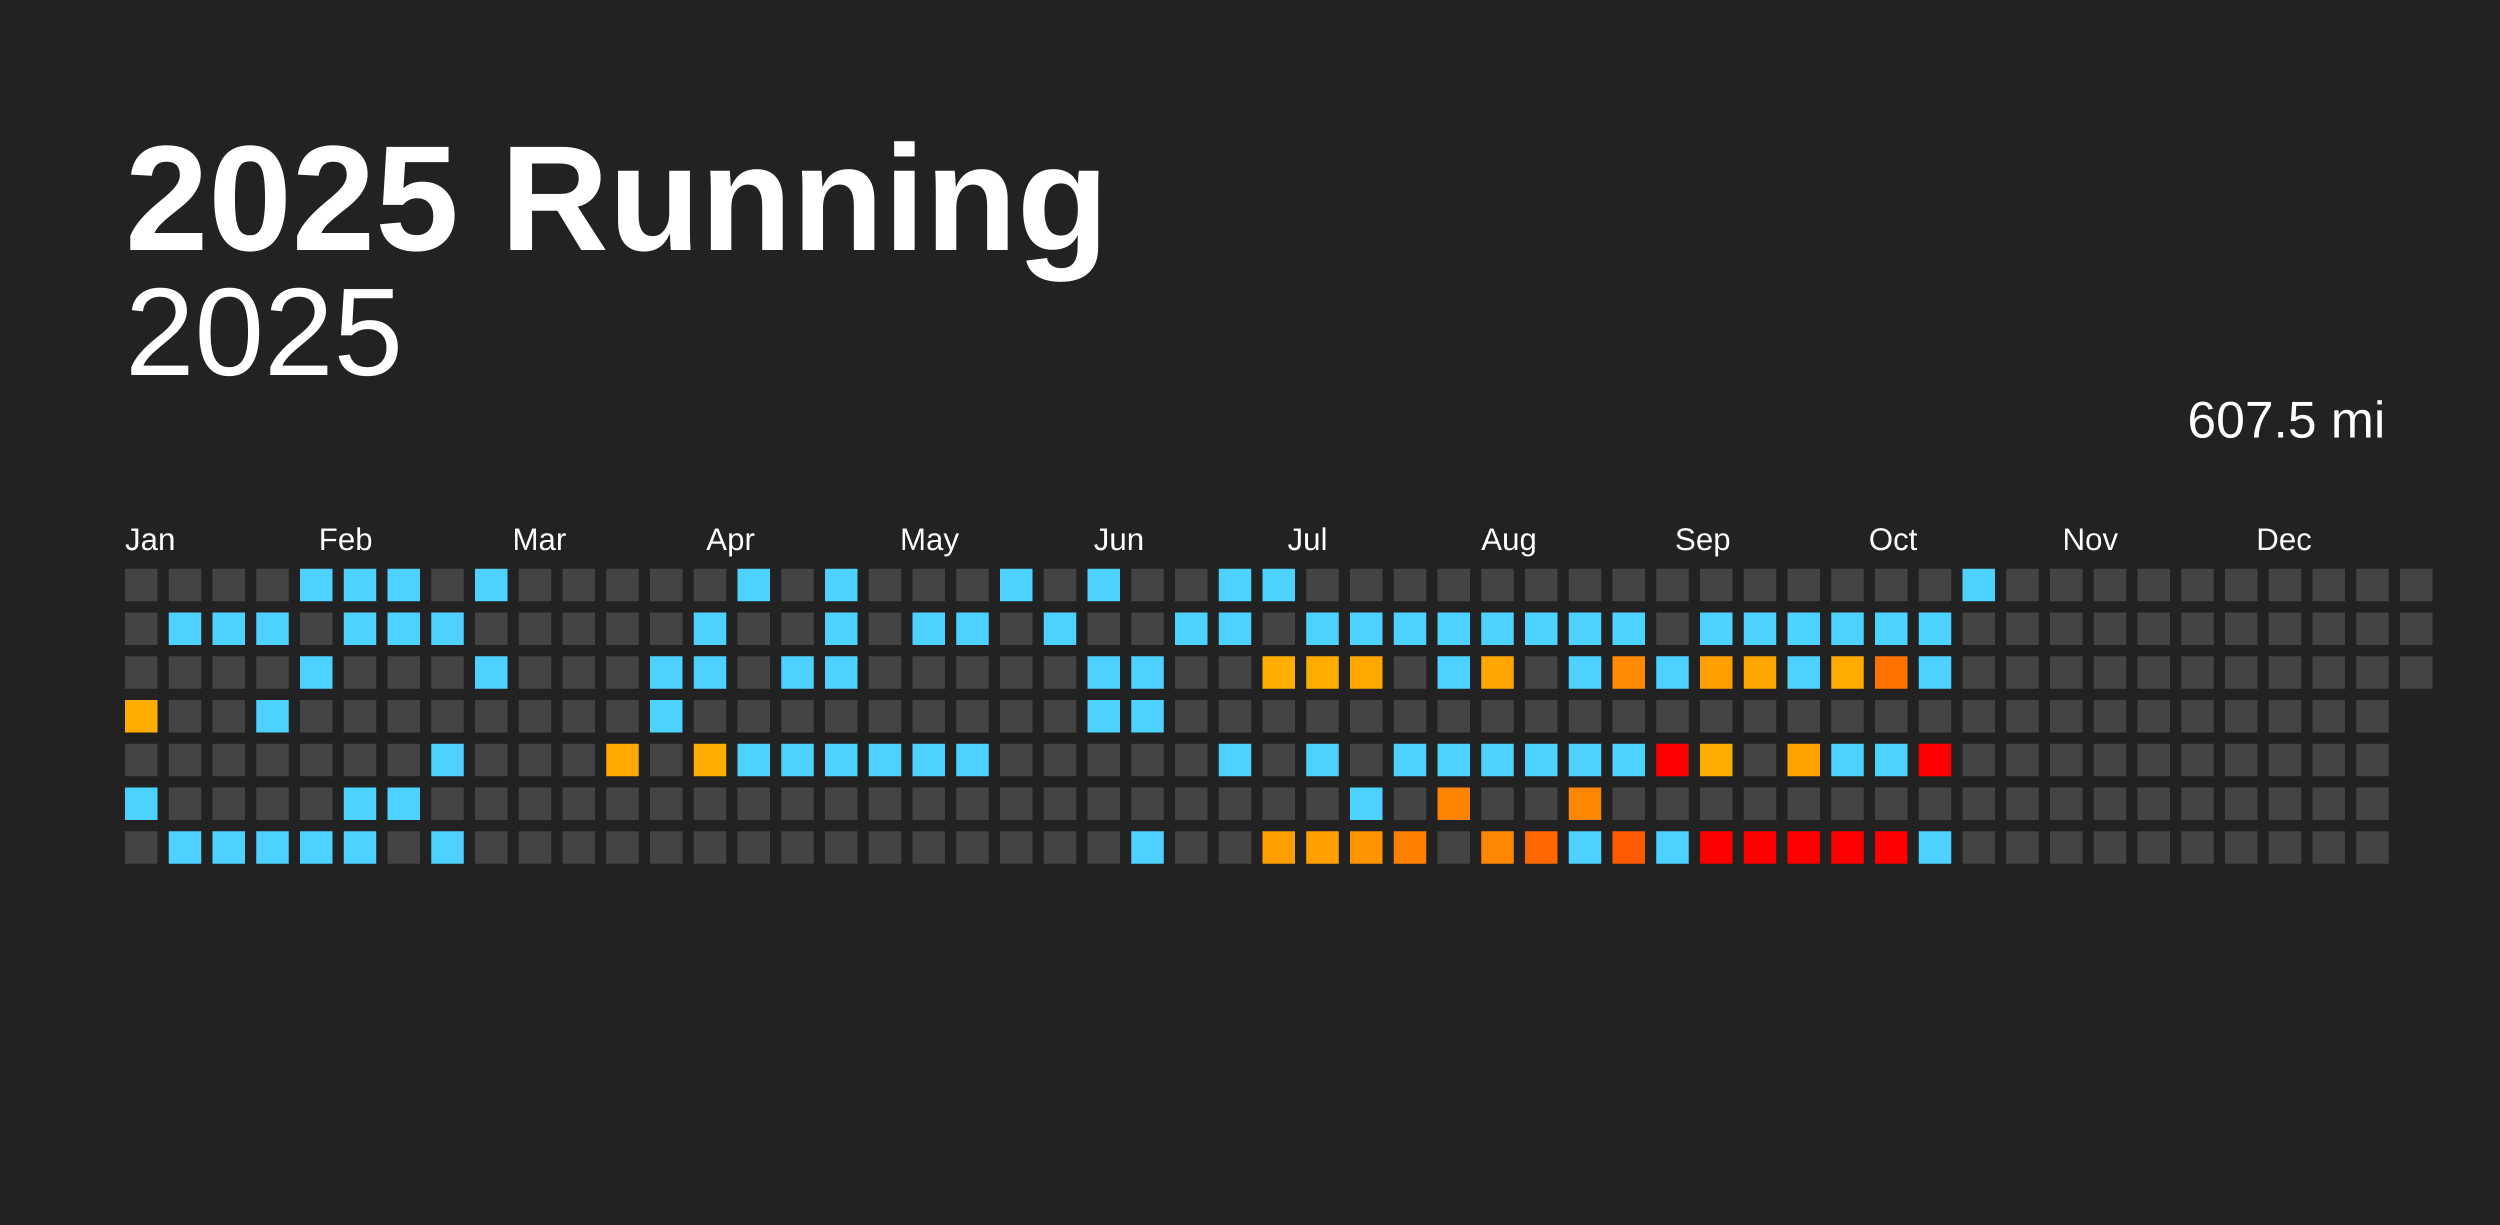
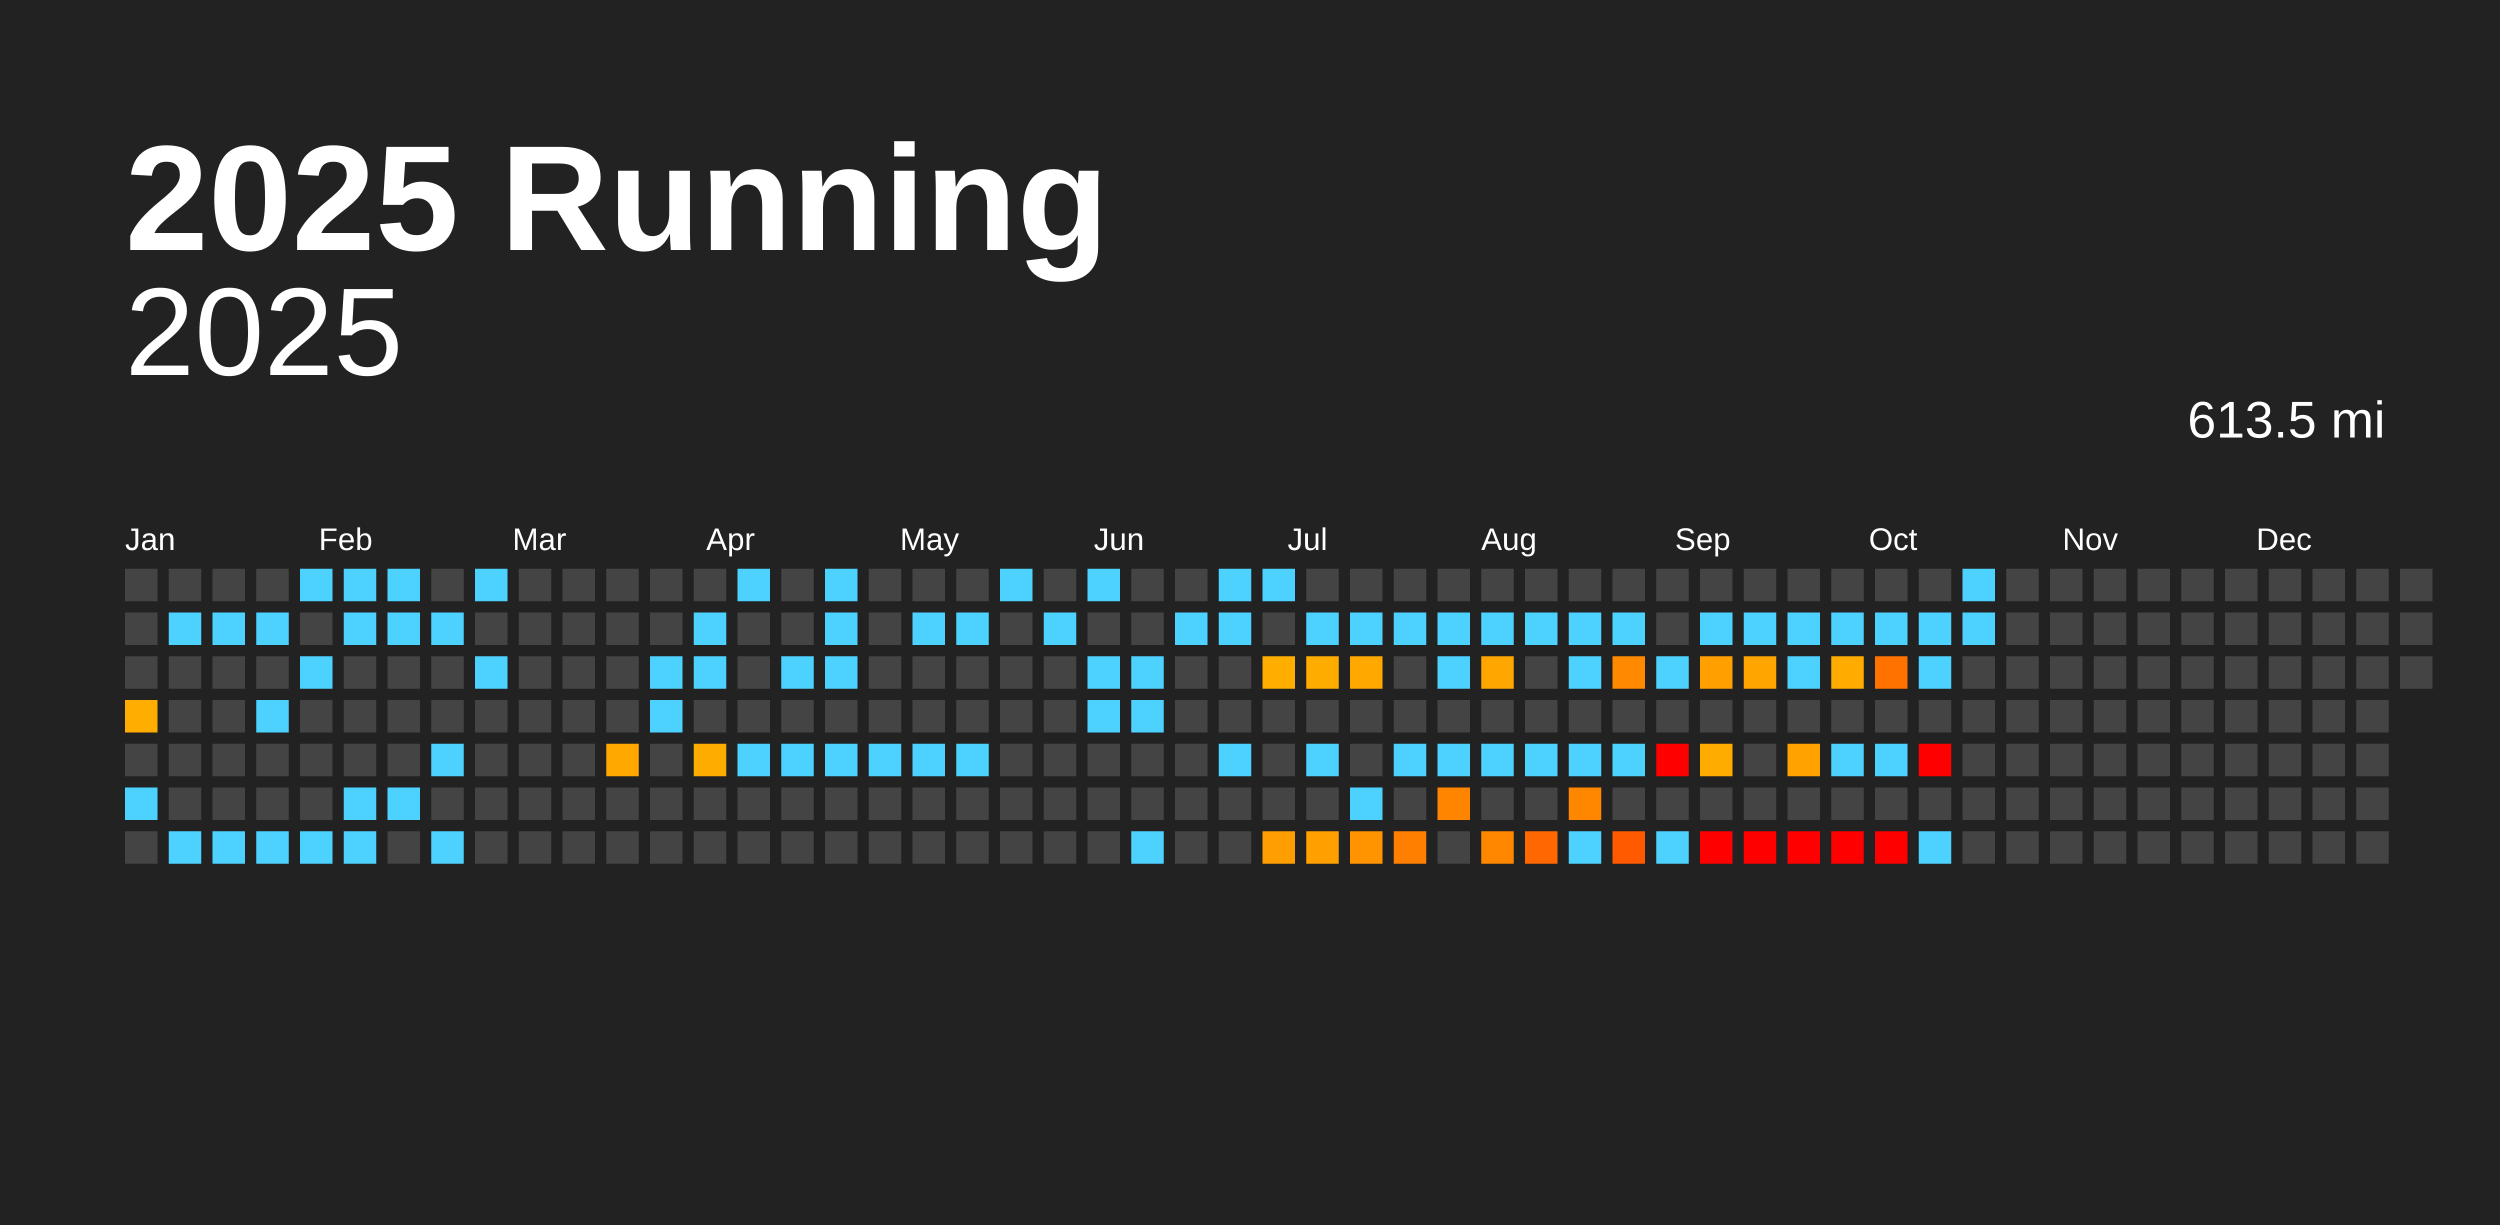
<svg xmlns="http://www.w3.org/2000/svg" baseProfile="full" height="98mm" version="1.1" viewBox="0,0,200,98" width="200mm">
  <defs />
  <rect fill="#222222" height="98" width="200" x="0" y="0" />
  <text fill="#FFFFFF" style="font-size:12px; font-family:Arial; font-weight:bold;" x="10" y="20">2025 Running</text>
  <text alignment-baseline="hanging" fill="#FFFFFF" style="font-size:10.0px; font-family:Arial;" x="10" y="30">2025</text>
-   <text alignment-baseline="hanging" fill="#FFFFFF" style="font-size:4.125px; font-family:Arial;" x="175" y="35">607.5 mi</text>
+   <text alignment-baseline="hanging" fill="#FFFFFF" style="font-size:4.125px; font-family:Arial;" x="175" y="35">613.5 mi</text>
  <text fill="#FFFFFF" style="font-size:2.5px; font-family:Arial" x="10.0" y="44">Jan</text>
  <text fill="#FFFFFF" style="font-size:2.5px; font-family:Arial" x="25.5" y="44">Feb</text>
  <text fill="#FFFFFF" style="font-size:2.5px; font-family:Arial" x="41.0" y="44">Mar</text>
  <text fill="#FFFFFF" style="font-size:2.5px; font-family:Arial" x="56.5" y="44">Apr</text>
  <text fill="#FFFFFF" style="font-size:2.5px; font-family:Arial" x="72.0" y="44">May</text>
  <text fill="#FFFFFF" style="font-size:2.5px; font-family:Arial" x="87.5" y="44">Jun</text>
  <text fill="#FFFFFF" style="font-size:2.5px; font-family:Arial" x="103.0" y="44">Jul</text>
  <text fill="#FFFFFF" style="font-size:2.5px; font-family:Arial" x="118.5" y="44">Aug</text>
  <text fill="#FFFFFF" style="font-size:2.5px; font-family:Arial" x="134.0" y="44">Sep</text>
  <text fill="#FFFFFF" style="font-size:2.5px; font-family:Arial" x="149.5" y="44">Oct</text>
  <text fill="#FFFFFF" style="font-size:2.5px; font-family:Arial" x="165.0" y="44">Nov</text>
  <text fill="#FFFFFF" style="font-size:2.5px; font-family:Arial" x="180.5" y="44">Dec</text>
  <rect fill="#444444" height="2.6" width="2.6" x="10.0" y="45.5" />
  <rect fill="#444444" height="2.6" width="2.6" x="10.0" y="49.0" />
  <rect fill="#444444" height="2.6" width="2.6" x="10.0" y="52.5" />
  <rect fill="#ffad00" height="2.6" width="2.6" x="10.0" y="56.0" />
  <rect fill="#444444" height="2.6" width="2.6" x="10.0" y="59.5" />
  <rect fill="#4dd2ff" height="2.6" width="2.6" x="10.0" y="63.0" />
  <rect fill="#444444" height="2.6" width="2.6" x="10.0" y="66.5" />
  <rect fill="#444444" height="2.6" width="2.6" x="13.5" y="45.5" />
  <rect fill="#4dd2ff" height="2.6" width="2.6" x="13.5" y="49.0" />
  <rect fill="#444444" height="2.6" width="2.6" x="13.5" y="52.5" />
  <rect fill="#444444" height="2.6" width="2.6" x="13.5" y="56.0" />
  <rect fill="#444444" height="2.6" width="2.6" x="13.5" y="59.5" />
  <rect fill="#444444" height="2.6" width="2.6" x="13.5" y="63.0" />
  <rect fill="#4dd2ff" height="2.6" width="2.6" x="13.5" y="66.5" />
  <rect fill="#444444" height="2.6" width="2.6" x="17.0" y="45.5" />
  <rect fill="#4dd2ff" height="2.6" width="2.6" x="17.0" y="49.0" />
  <rect fill="#444444" height="2.6" width="2.6" x="17.0" y="52.5" />
  <rect fill="#444444" height="2.6" width="2.6" x="17.0" y="56.0" />
  <rect fill="#444444" height="2.6" width="2.6" x="17.0" y="59.5" />
  <rect fill="#444444" height="2.6" width="2.6" x="17.0" y="63.0" />
  <rect fill="#4dd2ff" height="2.6" width="2.6" x="17.0" y="66.5" />
  <rect fill="#444444" height="2.6" width="2.6" x="20.5" y="45.5" />
  <rect fill="#4dd2ff" height="2.6" width="2.6" x="20.5" y="49.0" />
  <rect fill="#444444" height="2.6" width="2.6" x="20.5" y="52.5" />
  <rect fill="#4dd2ff" height="2.6" width="2.6" x="20.5" y="56.0" />
  <rect fill="#444444" height="2.6" width="2.6" x="20.5" y="59.5" />
  <rect fill="#444444" height="2.6" width="2.6" x="20.5" y="63.0" />
  <rect fill="#4dd2ff" height="2.6" width="2.6" x="20.5" y="66.5" />
  <rect fill="#4dd2ff" height="2.6" width="2.6" x="24.0" y="45.5" />
  <rect fill="#444444" height="2.6" width="2.6" x="24.0" y="49.0" />
  <rect fill="#4dd2ff" height="2.6" width="2.6" x="24.0" y="52.5" />
  <rect fill="#444444" height="2.6" width="2.6" x="24.0" y="56.0" />
  <rect fill="#444444" height="2.6" width="2.6" x="24.0" y="59.5" />
  <rect fill="#444444" height="2.6" width="2.6" x="24.0" y="63.0" />
  <rect fill="#4dd2ff" height="2.6" width="2.6" x="24.0" y="66.5" />
  <rect fill="#4dd2ff" height="2.6" width="2.6" x="27.5" y="45.5" />
  <rect fill="#4dd2ff" height="2.6" width="2.6" x="27.5" y="49.0" />
  <rect fill="#444444" height="2.6" width="2.6" x="27.5" y="52.5" />
  <rect fill="#444444" height="2.6" width="2.6" x="27.5" y="56.0" />
  <rect fill="#444444" height="2.6" width="2.6" x="27.5" y="59.5" />
  <rect fill="#4dd2ff" height="2.6" width="2.6" x="27.5" y="63.0" />
  <rect fill="#4dd2ff" height="2.6" width="2.6" x="27.5" y="66.5" />
  <rect fill="#4dd2ff" height="2.6" width="2.6" x="31.0" y="45.5" />
  <rect fill="#4dd2ff" height="2.6" width="2.6" x="31.0" y="49.0" />
  <rect fill="#444444" height="2.6" width="2.6" x="31.0" y="52.5" />
  <rect fill="#444444" height="2.6" width="2.6" x="31.0" y="56.0" />
  <rect fill="#444444" height="2.6" width="2.6" x="31.0" y="59.5" />
  <rect fill="#4dd2ff" height="2.6" width="2.6" x="31.0" y="63.0" />
  <rect fill="#444444" height="2.6" width="2.6" x="31.0" y="66.5" />
  <rect fill="#444444" height="2.6" width="2.6" x="34.5" y="45.5" />
  <rect fill="#4dd2ff" height="2.6" width="2.6" x="34.5" y="49.0" />
  <rect fill="#444444" height="2.6" width="2.6" x="34.5" y="52.5" />
  <rect fill="#444444" height="2.6" width="2.6" x="34.5" y="56.0" />
  <rect fill="#4dd2ff" height="2.6" width="2.6" x="34.5" y="59.5" />
  <rect fill="#444444" height="2.6" width="2.6" x="34.5" y="63.0" />
  <rect fill="#4dd2ff" height="2.6" width="2.6" x="34.5" y="66.5" />
  <rect fill="#4dd2ff" height="2.6" width="2.6" x="38.0" y="45.5" />
  <rect fill="#444444" height="2.6" width="2.6" x="38.0" y="49.0" />
  <rect fill="#4dd2ff" height="2.6" width="2.6" x="38.0" y="52.5" />
  <rect fill="#444444" height="2.6" width="2.6" x="38.0" y="56.0" />
  <rect fill="#444444" height="2.6" width="2.6" x="38.0" y="59.5" />
  <rect fill="#444444" height="2.6" width="2.6" x="38.0" y="63.0" />
  <rect fill="#444444" height="2.6" width="2.6" x="38.0" y="66.5" />
  <rect fill="#444444" height="2.6" width="2.6" x="41.5" y="45.5" />
  <rect fill="#444444" height="2.6" width="2.6" x="41.5" y="49.0" />
  <rect fill="#444444" height="2.6" width="2.6" x="41.5" y="52.5" />
  <rect fill="#444444" height="2.6" width="2.6" x="41.5" y="56.0" />
  <rect fill="#444444" height="2.6" width="2.6" x="41.5" y="59.5" />
  <rect fill="#444444" height="2.6" width="2.6" x="41.5" y="63.0" />
  <rect fill="#444444" height="2.6" width="2.6" x="41.5" y="66.5" />
  <rect fill="#444444" height="2.6" width="2.6" x="45.0" y="45.5" />
  <rect fill="#444444" height="2.6" width="2.6" x="45.0" y="49.0" />
  <rect fill="#444444" height="2.6" width="2.6" x="45.0" y="52.5" />
  <rect fill="#444444" height="2.6" width="2.6" x="45.0" y="56.0" />
  <rect fill="#444444" height="2.6" width="2.6" x="45.0" y="59.5" />
  <rect fill="#444444" height="2.6" width="2.6" x="45.0" y="63.0" />
  <rect fill="#444444" height="2.6" width="2.6" x="45.0" y="66.5" />
  <rect fill="#444444" height="2.6" width="2.6" x="48.5" y="45.5" />
  <rect fill="#444444" height="2.6" width="2.6" x="48.5" y="49.0" />
  <rect fill="#444444" height="2.6" width="2.6" x="48.5" y="52.5" />
  <rect fill="#444444" height="2.6" width="2.6" x="48.5" y="56.0" />
  <rect fill="#ffa800" height="2.6" width="2.6" x="48.5" y="59.5" />
  <rect fill="#444444" height="2.6" width="2.6" x="48.5" y="63.0" />
  <rect fill="#444444" height="2.6" width="2.6" x="48.5" y="66.5" />
  <rect fill="#444444" height="2.6" width="2.6" x="52.0" y="45.5" />
  <rect fill="#444444" height="2.6" width="2.6" x="52.0" y="49.0" />
  <rect fill="#4dd2ff" height="2.6" width="2.6" x="52.0" y="52.5" />
  <rect fill="#4dd2ff" height="2.6" width="2.6" x="52.0" y="56.0" />
  <rect fill="#444444" height="2.6" width="2.6" x="52.0" y="59.5" />
  <rect fill="#444444" height="2.6" width="2.6" x="52.0" y="63.0" />
  <rect fill="#444444" height="2.6" width="2.6" x="52.0" y="66.5" />
  <rect fill="#444444" height="2.6" width="2.6" x="55.5" y="45.5" />
  <rect fill="#4dd2ff" height="2.6" width="2.6" x="55.5" y="49.0" />
  <rect fill="#4dd2ff" height="2.6" width="2.6" x="55.5" y="52.5" />
  <rect fill="#444444" height="2.6" width="2.6" x="55.5" y="56.0" />
  <rect fill="#ffac00" height="2.6" width="2.6" x="55.5" y="59.5" />
  <rect fill="#444444" height="2.6" width="2.6" x="55.5" y="63.0" />
  <rect fill="#444444" height="2.6" width="2.6" x="55.5" y="66.5" />
  <rect fill="#4dd2ff" height="2.6" width="2.6" x="59.0" y="45.5" />
  <rect fill="#444444" height="2.6" width="2.6" x="59.0" y="49.0" />
  <rect fill="#444444" height="2.6" width="2.6" x="59.0" y="52.5" />
  <rect fill="#444444" height="2.6" width="2.6" x="59.0" y="56.0" />
  <rect fill="#4dd2ff" height="2.6" width="2.6" x="59.0" y="59.5" />
  <rect fill="#444444" height="2.6" width="2.6" x="59.0" y="63.0" />
  <rect fill="#444444" height="2.6" width="2.6" x="59.0" y="66.5" />
  <rect fill="#444444" height="2.6" width="2.6" x="62.5" y="45.5" />
  <rect fill="#444444" height="2.6" width="2.6" x="62.5" y="49.0" />
  <rect fill="#4dd2ff" height="2.6" width="2.6" x="62.5" y="52.5" />
  <rect fill="#444444" height="2.6" width="2.6" x="62.5" y="56.0" />
  <rect fill="#4dd2ff" height="2.6" width="2.6" x="62.5" y="59.5" />
  <rect fill="#444444" height="2.6" width="2.6" x="62.5" y="63.0" />
  <rect fill="#444444" height="2.6" width="2.6" x="62.5" y="66.5" />
  <rect fill="#4dd2ff" height="2.6" width="2.6" x="66.0" y="45.5" />
  <rect fill="#4dd2ff" height="2.6" width="2.6" x="66.0" y="49.0" />
  <rect fill="#4dd2ff" height="2.6" width="2.6" x="66.0" y="52.5" />
  <rect fill="#444444" height="2.6" width="2.6" x="66.0" y="56.0" />
  <rect fill="#4dd2ff" height="2.6" width="2.6" x="66.0" y="59.5" />
  <rect fill="#444444" height="2.6" width="2.6" x="66.0" y="63.0" />
  <rect fill="#444444" height="2.6" width="2.6" x="66.0" y="66.5" />
  <rect fill="#444444" height="2.6" width="2.6" x="69.5" y="45.5" />
  <rect fill="#444444" height="2.6" width="2.6" x="69.5" y="49.0" />
  <rect fill="#444444" height="2.6" width="2.6" x="69.5" y="52.5" />
  <rect fill="#444444" height="2.6" width="2.6" x="69.5" y="56.0" />
  <rect fill="#4dd2ff" height="2.6" width="2.6" x="69.5" y="59.5" />
  <rect fill="#444444" height="2.6" width="2.6" x="69.5" y="63.0" />
  <rect fill="#444444" height="2.6" width="2.6" x="69.5" y="66.5" />
  <rect fill="#444444" height="2.6" width="2.6" x="73.0" y="45.5" />
  <rect fill="#4dd2ff" height="2.6" width="2.6" x="73.0" y="49.0" />
  <rect fill="#444444" height="2.6" width="2.6" x="73.0" y="52.5" />
  <rect fill="#444444" height="2.6" width="2.6" x="73.0" y="56.0" />
  <rect fill="#4dd2ff" height="2.6" width="2.6" x="73.0" y="59.5" />
  <rect fill="#444444" height="2.6" width="2.6" x="73.0" y="63.0" />
  <rect fill="#444444" height="2.6" width="2.6" x="73.0" y="66.5" />
  <rect fill="#444444" height="2.6" width="2.6" x="76.5" y="45.5" />
  <rect fill="#4dd2ff" height="2.6" width="2.6" x="76.5" y="49.0" />
  <rect fill="#444444" height="2.6" width="2.6" x="76.5" y="52.5" />
  <rect fill="#444444" height="2.6" width="2.6" x="76.5" y="56.0" />
  <rect fill="#4dd2ff" height="2.6" width="2.6" x="76.5" y="59.5" />
  <rect fill="#444444" height="2.6" width="2.6" x="76.5" y="63.0" />
  <rect fill="#444444" height="2.6" width="2.6" x="76.5" y="66.5" />
  <rect fill="#4dd2ff" height="2.6" width="2.6" x="80.0" y="45.5" />
  <rect fill="#444444" height="2.6" width="2.6" x="80.0" y="49.0" />
  <rect fill="#444444" height="2.6" width="2.6" x="80.0" y="52.5" />
  <rect fill="#444444" height="2.6" width="2.6" x="80.0" y="56.0" />
  <rect fill="#444444" height="2.6" width="2.6" x="80.0" y="59.5" />
  <rect fill="#444444" height="2.6" width="2.6" x="80.0" y="63.0" />
  <rect fill="#444444" height="2.6" width="2.6" x="80.0" y="66.5" />
  <rect fill="#444444" height="2.6" width="2.6" x="83.5" y="45.5" />
  <rect fill="#4dd2ff" height="2.6" width="2.6" x="83.5" y="49.0" />
  <rect fill="#444444" height="2.6" width="2.6" x="83.5" y="52.5" />
  <rect fill="#444444" height="2.6" width="2.6" x="83.5" y="56.0" />
  <rect fill="#444444" height="2.6" width="2.6" x="83.5" y="59.5" />
  <rect fill="#444444" height="2.6" width="2.6" x="83.5" y="63.0" />
  <rect fill="#444444" height="2.6" width="2.6" x="83.5" y="66.5" />
  <rect fill="#4dd2ff" height="2.6" width="2.6" x="87.0" y="45.5" />
  <rect fill="#444444" height="2.6" width="2.6" x="87.0" y="49.0" />
  <rect fill="#4dd2ff" height="2.6" width="2.6" x="87.0" y="52.5" />
  <rect fill="#4dd2ff" height="2.6" width="2.6" x="87.0" y="56.0" />
  <rect fill="#444444" height="2.6" width="2.6" x="87.0" y="59.5" />
  <rect fill="#444444" height="2.6" width="2.6" x="87.0" y="63.0" />
  <rect fill="#444444" height="2.6" width="2.6" x="87.0" y="66.5" />
  <rect fill="#444444" height="2.6" width="2.6" x="90.5" y="45.5" />
  <rect fill="#444444" height="2.6" width="2.6" x="90.5" y="49.0" />
  <rect fill="#4dd2ff" height="2.6" width="2.6" x="90.5" y="52.5" />
  <rect fill="#4dd2ff" height="2.6" width="2.6" x="90.5" y="56.0" />
  <rect fill="#444444" height="2.6" width="2.6" x="90.5" y="59.5" />
  <rect fill="#444444" height="2.6" width="2.6" x="90.5" y="63.0" />
  <rect fill="#4dd2ff" height="2.6" width="2.6" x="90.5" y="66.5" />
  <rect fill="#444444" height="2.6" width="2.6" x="94.0" y="45.5" />
  <rect fill="#4dd2ff" height="2.6" width="2.6" x="94.0" y="49.0" />
  <rect fill="#444444" height="2.6" width="2.6" x="94.0" y="52.5" />
  <rect fill="#444444" height="2.6" width="2.6" x="94.0" y="56.0" />
  <rect fill="#444444" height="2.6" width="2.6" x="94.0" y="59.5" />
  <rect fill="#444444" height="2.6" width="2.6" x="94.0" y="63.0" />
  <rect fill="#444444" height="2.6" width="2.6" x="94.0" y="66.5" />
  <rect fill="#4dd2ff" height="2.6" width="2.6" x="97.5" y="45.5" />
  <rect fill="#4dd2ff" height="2.6" width="2.6" x="97.5" y="49.0" />
  <rect fill="#444444" height="2.6" width="2.6" x="97.5" y="52.5" />
  <rect fill="#444444" height="2.6" width="2.6" x="97.5" y="56.0" />
  <rect fill="#4dd2ff" height="2.6" width="2.6" x="97.5" y="59.5" />
  <rect fill="#444444" height="2.6" width="2.6" x="97.5" y="63.0" />
  <rect fill="#444444" height="2.6" width="2.6" x="97.5" y="66.5" />
  <rect fill="#4dd2ff" height="2.6" width="2.6" x="101.0" y="45.5" />
  <rect fill="#444444" height="2.6" width="2.6" x="101.0" y="49.0" />
  <rect fill="#ffae00" height="2.6" width="2.6" x="101.0" y="52.5" />
  <rect fill="#444444" height="2.6" width="2.6" x="101.0" y="56.0" />
  <rect fill="#444444" height="2.6" width="2.6" x="101.0" y="59.5" />
  <rect fill="#444444" height="2.6" width="2.6" x="101.0" y="63.0" />
  <rect fill="#ff9e00" height="2.6" width="2.6" x="101.0" y="66.5" />
  <rect fill="#444444" height="2.6" width="2.6" x="104.5" y="45.5" />
  <rect fill="#4dd2ff" height="2.6" width="2.6" x="104.5" y="49.0" />
  <rect fill="#ffac00" height="2.6" width="2.6" x="104.5" y="52.5" />
  <rect fill="#444444" height="2.6" width="2.6" x="104.5" y="56.0" />
  <rect fill="#4dd2ff" height="2.6" width="2.6" x="104.5" y="59.5" />
  <rect fill="#444444" height="2.6" width="2.6" x="104.5" y="63.0" />
  <rect fill="#ff9f00" height="2.6" width="2.6" x="104.5" y="66.5" />
  <rect fill="#444444" height="2.6" width="2.6" x="108.0" y="45.5" />
  <rect fill="#4dd2ff" height="2.6" width="2.6" x="108.0" y="49.0" />
  <rect fill="#ffa800" height="2.6" width="2.6" x="108.0" y="52.5" />
  <rect fill="#444444" height="2.6" width="2.6" x="108.0" y="56.0" />
  <rect fill="#444444" height="2.6" width="2.6" x="108.0" y="59.5" />
  <rect fill="#4dd2ff" height="2.6" width="2.6" x="108.0" y="63.0" />
  <rect fill="#ff9400" height="2.6" width="2.6" x="108.0" y="66.5" />
  <rect fill="#444444" height="2.6" width="2.6" x="111.5" y="45.5" />
  <rect fill="#4dd2ff" height="2.6" width="2.6" x="111.5" y="49.0" />
  <rect fill="#444444" height="2.6" width="2.6" x="111.5" y="52.5" />
  <rect fill="#444444" height="2.6" width="2.6" x="111.5" y="56.0" />
  <rect fill="#4dd2ff" height="2.6" width="2.6" x="111.5" y="59.5" />
  <rect fill="#444444" height="2.6" width="2.6" x="111.5" y="63.0" />
  <rect fill="#ff8000" height="2.6" width="2.6" x="111.5" y="66.5" />
  <rect fill="#444444" height="2.6" width="2.6" x="115.0" y="45.5" />
  <rect fill="#4dd2ff" height="2.6" width="2.6" x="115.0" y="49.0" />
  <rect fill="#4dd2ff" height="2.6" width="2.6" x="115.0" y="52.5" />
  <rect fill="#444444" height="2.6" width="2.6" x="115.0" y="56.0" />
  <rect fill="#4dd2ff" height="2.6" width="2.6" x="115.0" y="59.5" />
  <rect fill="#ff8500" height="2.6" width="2.6" x="115.0" y="63.0" />
  <rect fill="#444444" height="2.6" width="2.6" x="115.0" y="66.5" />
  <rect fill="#444444" height="2.6" width="2.6" x="118.5" y="45.5" />
  <rect fill="#4dd2ff" height="2.6" width="2.6" x="118.5" y="49.0" />
  <rect fill="#ffa700" height="2.6" width="2.6" x="118.5" y="52.5" />
  <rect fill="#444444" height="2.6" width="2.6" x="118.5" y="56.0" />
  <rect fill="#4dd2ff" height="2.6" width="2.6" x="118.5" y="59.5" />
  <rect fill="#444444" height="2.6" width="2.6" x="118.5" y="63.0" />
  <rect fill="#ff8700" height="2.6" width="2.6" x="118.5" y="66.5" />
  <rect fill="#444444" height="2.6" width="2.6" x="122.0" y="45.5" />
  <rect fill="#4dd2ff" height="2.6" width="2.6" x="122.0" y="49.0" />
  <rect fill="#444444" height="2.6" width="2.6" x="122.0" y="52.5" />
  <rect fill="#444444" height="2.6" width="2.6" x="122.0" y="56.0" />
  <rect fill="#4dd2ff" height="2.6" width="2.6" x="122.0" y="59.5" />
  <rect fill="#444444" height="2.6" width="2.6" x="122.0" y="63.0" />
  <rect fill="#ff6700" height="2.6" width="2.6" x="122.0" y="66.5" />
  <rect fill="#444444" height="2.6" width="2.6" x="125.5" y="45.5" />
  <rect fill="#4dd2ff" height="2.6" width="2.6" x="125.5" y="49.0" />
  <rect fill="#4dd2ff" height="2.6" width="2.6" x="125.5" y="52.5" />
  <rect fill="#444444" height="2.6" width="2.6" x="125.5" y="56.0" />
  <rect fill="#4dd2ff" height="2.6" width="2.6" x="125.5" y="59.5" />
  <rect fill="#ff8700" height="2.6" width="2.6" x="125.5" y="63.0" />
  <rect fill="#4dd2ff" height="2.6" width="2.6" x="125.5" y="66.5" />
  <rect fill="#444444" height="2.6" width="2.6" x="129.0" y="45.5" />
  <rect fill="#4dd2ff" height="2.6" width="2.6" x="129.0" y="49.0" />
  <rect fill="#ff8900" height="2.6" width="2.6" x="129.0" y="52.5" />
  <rect fill="#444444" height="2.6" width="2.6" x="129.0" y="56.0" />
  <rect fill="#4dd2ff" height="2.6" width="2.6" x="129.0" y="59.5" />
  <rect fill="#444444" height="2.6" width="2.6" x="129.0" y="63.0" />
  <rect fill="#ff5a00" height="2.6" width="2.6" x="129.0" y="66.5" />
  <rect fill="#444444" height="2.6" width="2.6" x="132.5" y="45.5" />
  <rect fill="#444444" height="2.6" width="2.6" x="132.5" y="49.0" />
  <rect fill="#4dd2ff" height="2.6" width="2.6" x="132.5" y="52.5" />
  <rect fill="#444444" height="2.6" width="2.6" x="132.5" y="56.0" />
  <rect fill="red" height="2.6" width="2.6" x="132.5" y="59.5" />
  <rect fill="#444444" height="2.6" width="2.6" x="132.5" y="63.0" />
  <rect fill="#4dd2ff" height="2.6" width="2.6" x="132.5" y="66.5" />
  <rect fill="#444444" height="2.6" width="2.6" x="136.0" y="45.5" />
  <rect fill="#4dd2ff" height="2.6" width="2.6" x="136.0" y="49.0" />
  <rect fill="#ffa000" height="2.6" width="2.6" x="136.0" y="52.5" />
  <rect fill="#444444" height="2.6" width="2.6" x="136.0" y="56.0" />
  <rect fill="#ffac00" height="2.6" width="2.6" x="136.0" y="59.5" />
  <rect fill="#444444" height="2.6" width="2.6" x="136.0" y="63.0" />
  <rect fill="red" height="2.6" width="2.6" x="136.0" y="66.5" />
  <rect fill="#444444" height="2.6" width="2.6" x="139.5" y="45.5" />
  <rect fill="#4dd2ff" height="2.6" width="2.6" x="139.5" y="49.0" />
  <rect fill="#ffa500" height="2.6" width="2.6" x="139.5" y="52.5" />
  <rect fill="#444444" height="2.6" width="2.6" x="139.5" y="56.0" />
  <rect fill="#444444" height="2.6" width="2.6" x="139.5" y="59.5" />
  <rect fill="#444444" height="2.6" width="2.6" x="139.5" y="63.0" />
  <rect fill="red" height="2.6" width="2.6" x="139.5" y="66.5" />
  <rect fill="#444444" height="2.6" width="2.6" x="143.0" y="45.5" />
  <rect fill="#4dd2ff" height="2.6" width="2.6" x="143.0" y="49.0" />
  <rect fill="#4dd2ff" height="2.6" width="2.6" x="143.0" y="52.5" />
  <rect fill="#444444" height="2.6" width="2.6" x="143.0" y="56.0" />
  <rect fill="#ffa200" height="2.6" width="2.6" x="143.0" y="59.5" />
  <rect fill="#444444" height="2.6" width="2.6" x="143.0" y="63.0" />
  <rect fill="red" height="2.6" width="2.6" x="143.0" y="66.5" />
  <rect fill="#444444" height="2.6" width="2.6" x="146.5" y="45.5" />
  <rect fill="#4dd2ff" height="2.6" width="2.6" x="146.5" y="49.0" />
  <rect fill="#ffab00" height="2.6" width="2.6" x="146.5" y="52.5" />
  <rect fill="#444444" height="2.6" width="2.6" x="146.5" y="56.0" />
  <rect fill="#4dd2ff" height="2.6" width="2.6" x="146.5" y="59.5" />
  <rect fill="#444444" height="2.6" width="2.6" x="146.5" y="63.0" />
  <rect fill="red" height="2.6" width="2.6" x="146.5" y="66.5" />
  <rect fill="#444444" height="2.6" width="2.6" x="150.0" y="45.5" />
  <rect fill="#4dd2ff" height="2.6" width="2.6" x="150.0" y="49.0" />
  <rect fill="#ff7200" height="2.6" width="2.6" x="150.0" y="52.5" />
  <rect fill="#444444" height="2.6" width="2.6" x="150.0" y="56.0" />
  <rect fill="#4dd2ff" height="2.6" width="2.6" x="150.0" y="59.5" />
  <rect fill="#444444" height="2.6" width="2.6" x="150.0" y="63.0" />
  <rect fill="red" height="2.6" width="2.6" x="150.0" y="66.5" />
  <rect fill="#444444" height="2.6" width="2.6" x="153.5" y="45.5" />
  <rect fill="#4dd2ff" height="2.6" width="2.6" x="153.5" y="49.0" />
  <rect fill="#4dd2ff" height="2.6" width="2.6" x="153.5" y="52.5" />
  <rect fill="#444444" height="2.6" width="2.6" x="153.5" y="56.0" />
  <rect fill="red" height="2.6" width="2.6" x="153.5" y="59.5" />
  <rect fill="#444444" height="2.6" width="2.6" x="153.5" y="63.0" />
  <rect fill="#4dd2ff" height="2.6" width="2.6" x="153.5" y="66.5" />
  <rect fill="#4dd2ff" height="2.6" width="2.6" x="157.0" y="45.5" />
-   <rect fill="#444444" height="2.6" width="2.6" x="157.0" y="49.0" />
+   <rect fill="#4dd2ff" height="2.6" width="2.6" x="157.0" y="49.0" />
  <rect fill="#444444" height="2.6" width="2.6" x="157.0" y="52.5" />
  <rect fill="#444444" height="2.6" width="2.6" x="157.0" y="56.0" />
  <rect fill="#444444" height="2.6" width="2.6" x="157.0" y="59.5" />
  <rect fill="#444444" height="2.6" width="2.6" x="157.0" y="63.0" />
  <rect fill="#444444" height="2.6" width="2.6" x="157.0" y="66.5" />
  <rect fill="#444444" height="2.6" width="2.6" x="160.5" y="45.5" />
  <rect fill="#444444" height="2.6" width="2.6" x="160.5" y="49.0" />
  <rect fill="#444444" height="2.6" width="2.6" x="160.5" y="52.5" />
  <rect fill="#444444" height="2.6" width="2.6" x="160.5" y="56.0" />
  <rect fill="#444444" height="2.6" width="2.6" x="160.5" y="59.5" />
  <rect fill="#444444" height="2.6" width="2.6" x="160.5" y="63.0" />
  <rect fill="#444444" height="2.6" width="2.6" x="160.5" y="66.5" />
  <rect fill="#444444" height="2.6" width="2.6" x="164.0" y="45.5" />
  <rect fill="#444444" height="2.6" width="2.6" x="164.0" y="49.0" />
  <rect fill="#444444" height="2.6" width="2.6" x="164.0" y="52.5" />
  <rect fill="#444444" height="2.6" width="2.6" x="164.0" y="56.0" />
  <rect fill="#444444" height="2.6" width="2.6" x="164.0" y="59.5" />
  <rect fill="#444444" height="2.6" width="2.6" x="164.0" y="63.0" />
  <rect fill="#444444" height="2.6" width="2.6" x="164.0" y="66.5" />
  <rect fill="#444444" height="2.6" width="2.6" x="167.5" y="45.5" />
  <rect fill="#444444" height="2.6" width="2.6" x="167.5" y="49.0" />
  <rect fill="#444444" height="2.6" width="2.6" x="167.5" y="52.5" />
  <rect fill="#444444" height="2.6" width="2.6" x="167.5" y="56.0" />
  <rect fill="#444444" height="2.6" width="2.6" x="167.5" y="59.5" />
  <rect fill="#444444" height="2.6" width="2.6" x="167.5" y="63.0" />
  <rect fill="#444444" height="2.6" width="2.6" x="167.5" y="66.5" />
  <rect fill="#444444" height="2.6" width="2.6" x="171.0" y="45.5" />
  <rect fill="#444444" height="2.6" width="2.6" x="171.0" y="49.0" />
  <rect fill="#444444" height="2.6" width="2.6" x="171.0" y="52.5" />
  <rect fill="#444444" height="2.6" width="2.6" x="171.0" y="56.0" />
  <rect fill="#444444" height="2.6" width="2.6" x="171.0" y="59.5" />
  <rect fill="#444444" height="2.6" width="2.6" x="171.0" y="63.0" />
  <rect fill="#444444" height="2.6" width="2.6" x="171.0" y="66.5" />
  <rect fill="#444444" height="2.6" width="2.6" x="174.5" y="45.5" />
  <rect fill="#444444" height="2.6" width="2.6" x="174.5" y="49.0" />
  <rect fill="#444444" height="2.6" width="2.6" x="174.5" y="52.5" />
  <rect fill="#444444" height="2.6" width="2.6" x="174.5" y="56.0" />
  <rect fill="#444444" height="2.6" width="2.6" x="174.5" y="59.5" />
  <rect fill="#444444" height="2.6" width="2.6" x="174.5" y="63.0" />
  <rect fill="#444444" height="2.6" width="2.6" x="174.5" y="66.5" />
  <rect fill="#444444" height="2.6" width="2.6" x="178.0" y="45.5" />
  <rect fill="#444444" height="2.6" width="2.6" x="178.0" y="49.0" />
  <rect fill="#444444" height="2.6" width="2.6" x="178.0" y="52.5" />
  <rect fill="#444444" height="2.6" width="2.6" x="178.0" y="56.0" />
  <rect fill="#444444" height="2.6" width="2.6" x="178.0" y="59.5" />
  <rect fill="#444444" height="2.6" width="2.6" x="178.0" y="63.0" />
  <rect fill="#444444" height="2.6" width="2.6" x="178.0" y="66.5" />
  <rect fill="#444444" height="2.6" width="2.6" x="181.5" y="45.5" />
  <rect fill="#444444" height="2.6" width="2.6" x="181.5" y="49.0" />
  <rect fill="#444444" height="2.6" width="2.6" x="181.5" y="52.5" />
  <rect fill="#444444" height="2.6" width="2.6" x="181.5" y="56.0" />
  <rect fill="#444444" height="2.6" width="2.6" x="181.5" y="59.5" />
  <rect fill="#444444" height="2.6" width="2.6" x="181.5" y="63.0" />
  <rect fill="#444444" height="2.6" width="2.6" x="181.5" y="66.5" />
  <rect fill="#444444" height="2.6" width="2.6" x="185.0" y="45.5" />
  <rect fill="#444444" height="2.6" width="2.6" x="185.0" y="49.0" />
  <rect fill="#444444" height="2.6" width="2.6" x="185.0" y="52.5" />
  <rect fill="#444444" height="2.6" width="2.6" x="185.0" y="56.0" />
  <rect fill="#444444" height="2.6" width="2.6" x="185.0" y="59.5" />
  <rect fill="#444444" height="2.6" width="2.6" x="185.0" y="63.0" />
  <rect fill="#444444" height="2.6" width="2.6" x="185.0" y="66.5" />
  <rect fill="#444444" height="2.6" width="2.6" x="188.5" y="45.5" />
  <rect fill="#444444" height="2.6" width="2.6" x="188.5" y="49.0" />
  <rect fill="#444444" height="2.6" width="2.6" x="188.5" y="52.5" />
  <rect fill="#444444" height="2.6" width="2.6" x="188.5" y="56.0" />
  <rect fill="#444444" height="2.6" width="2.6" x="188.5" y="59.5" />
  <rect fill="#444444" height="2.6" width="2.6" x="188.5" y="63.0" />
  <rect fill="#444444" height="2.6" width="2.6" x="188.5" y="66.5" />
  <rect fill="#444444" height="2.6" width="2.6" x="192.0" y="45.5" />
  <rect fill="#444444" height="2.6" width="2.6" x="192.0" y="49.0" />
  <rect fill="#444444" height="2.6" width="2.6" x="192.0" y="52.5" />
</svg>
